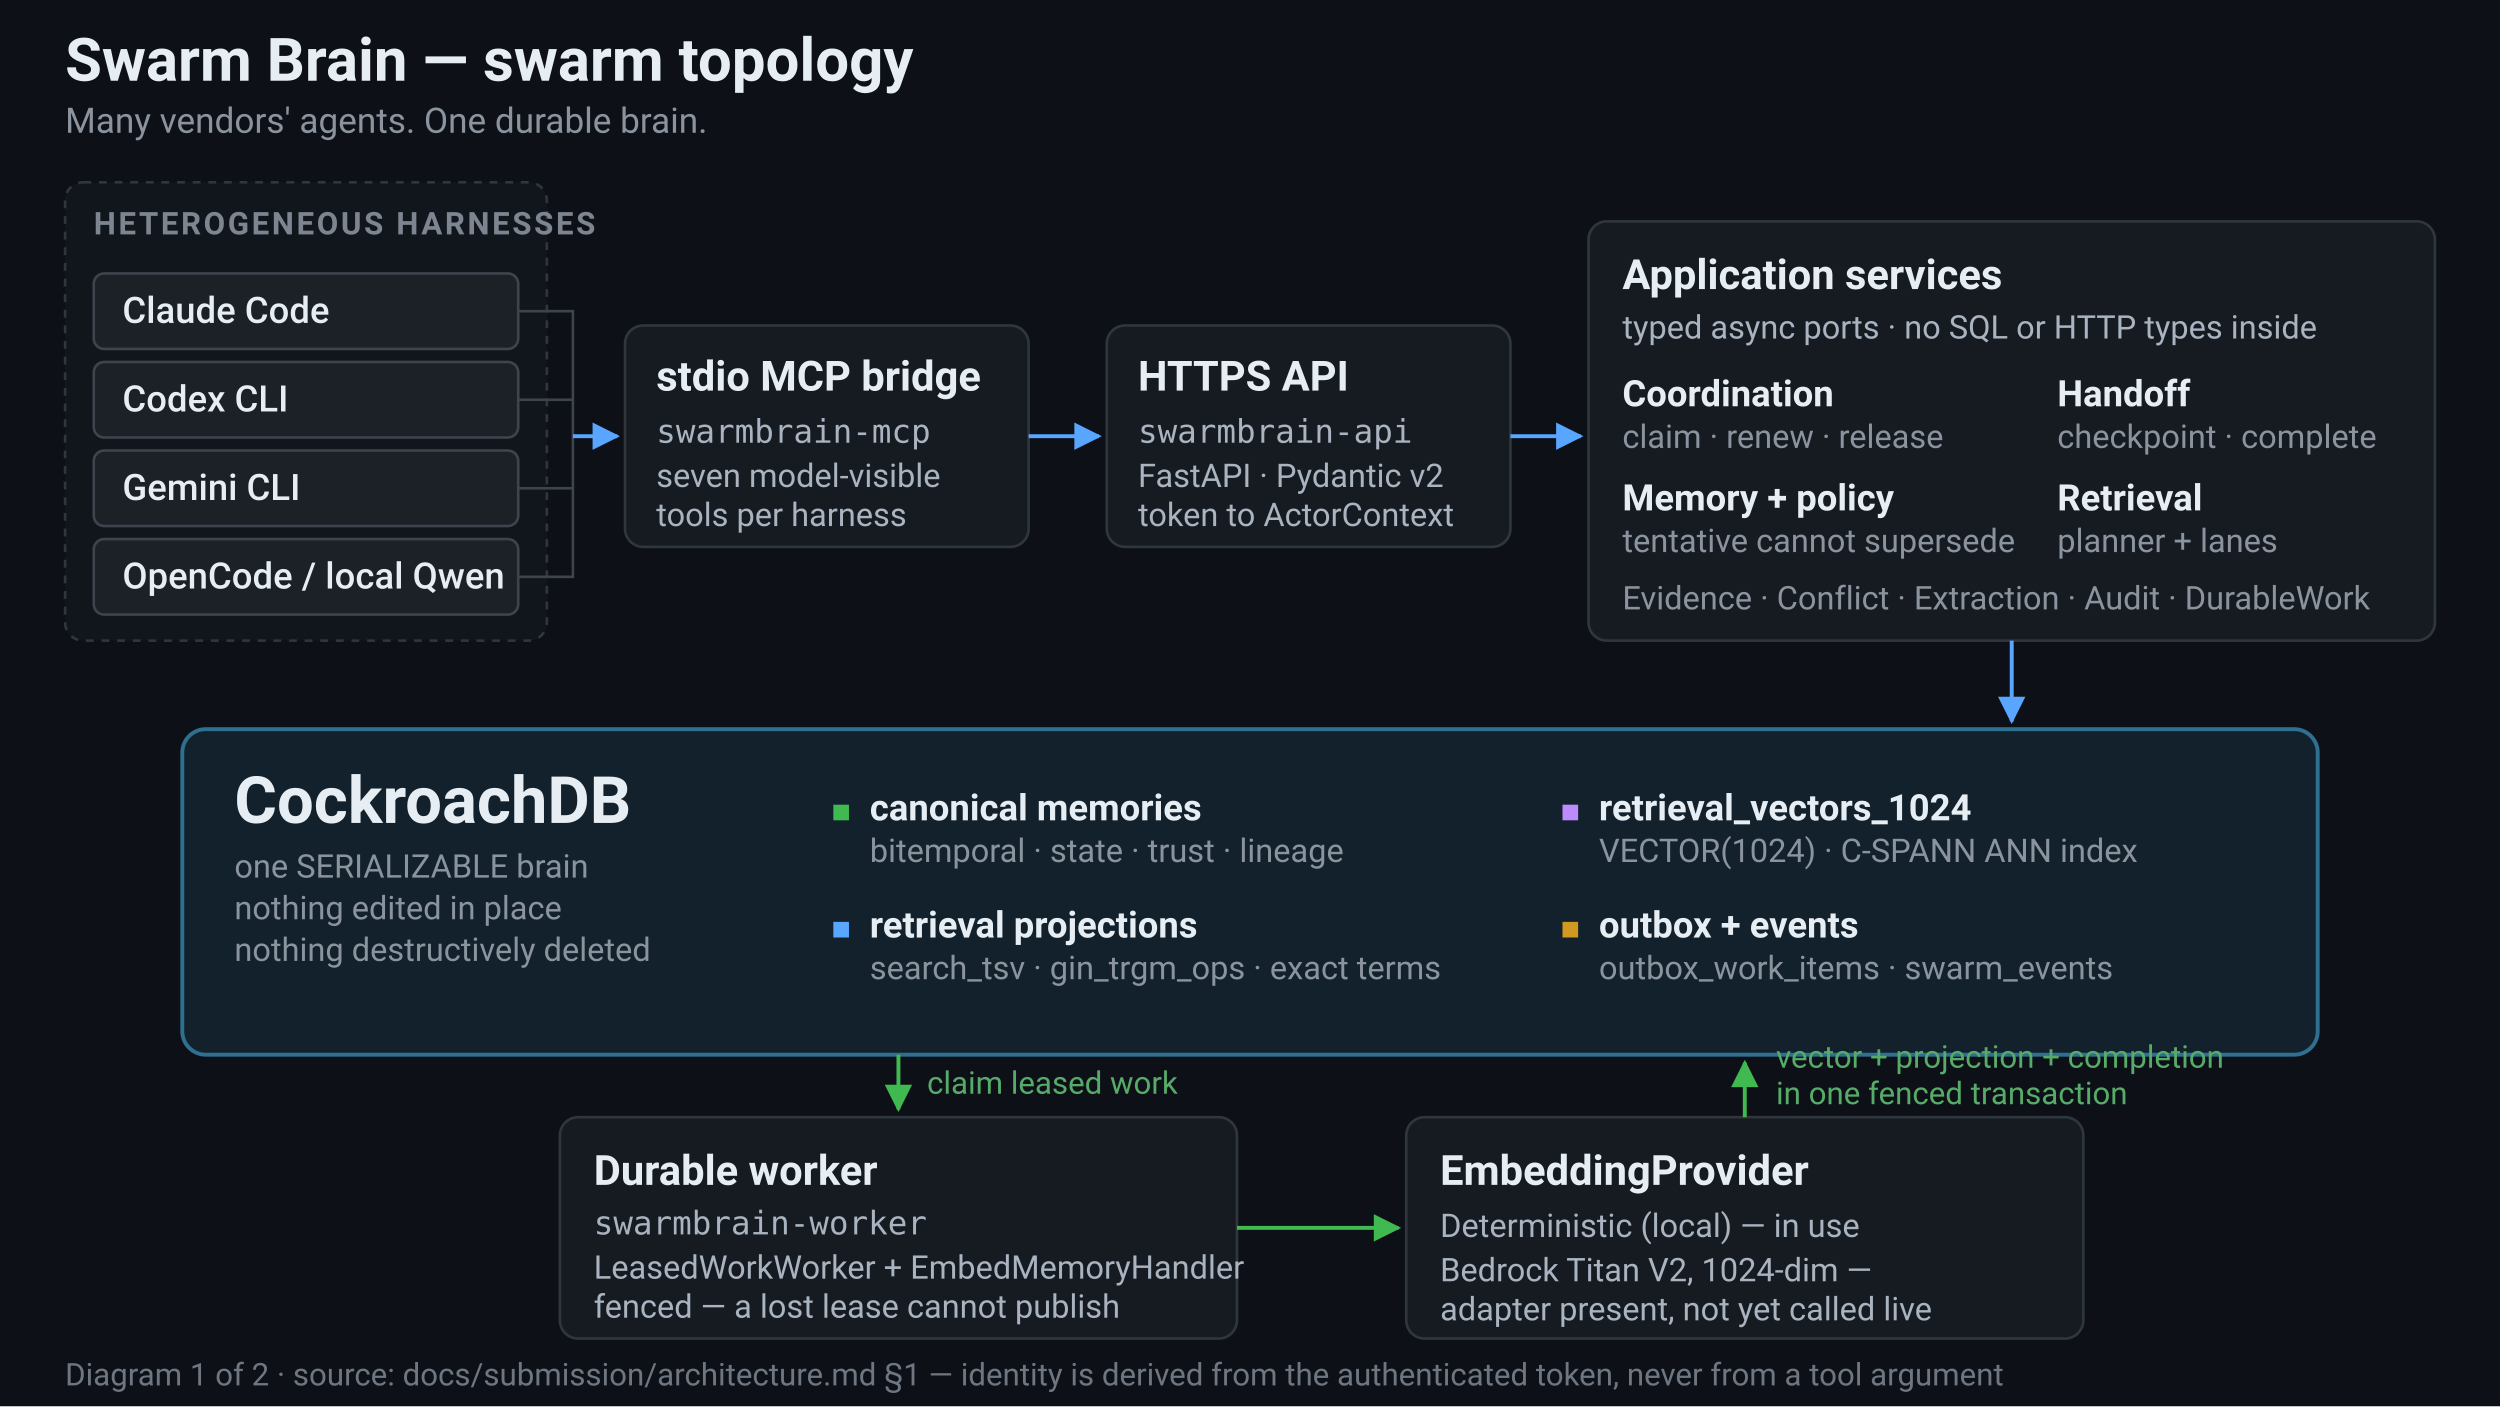
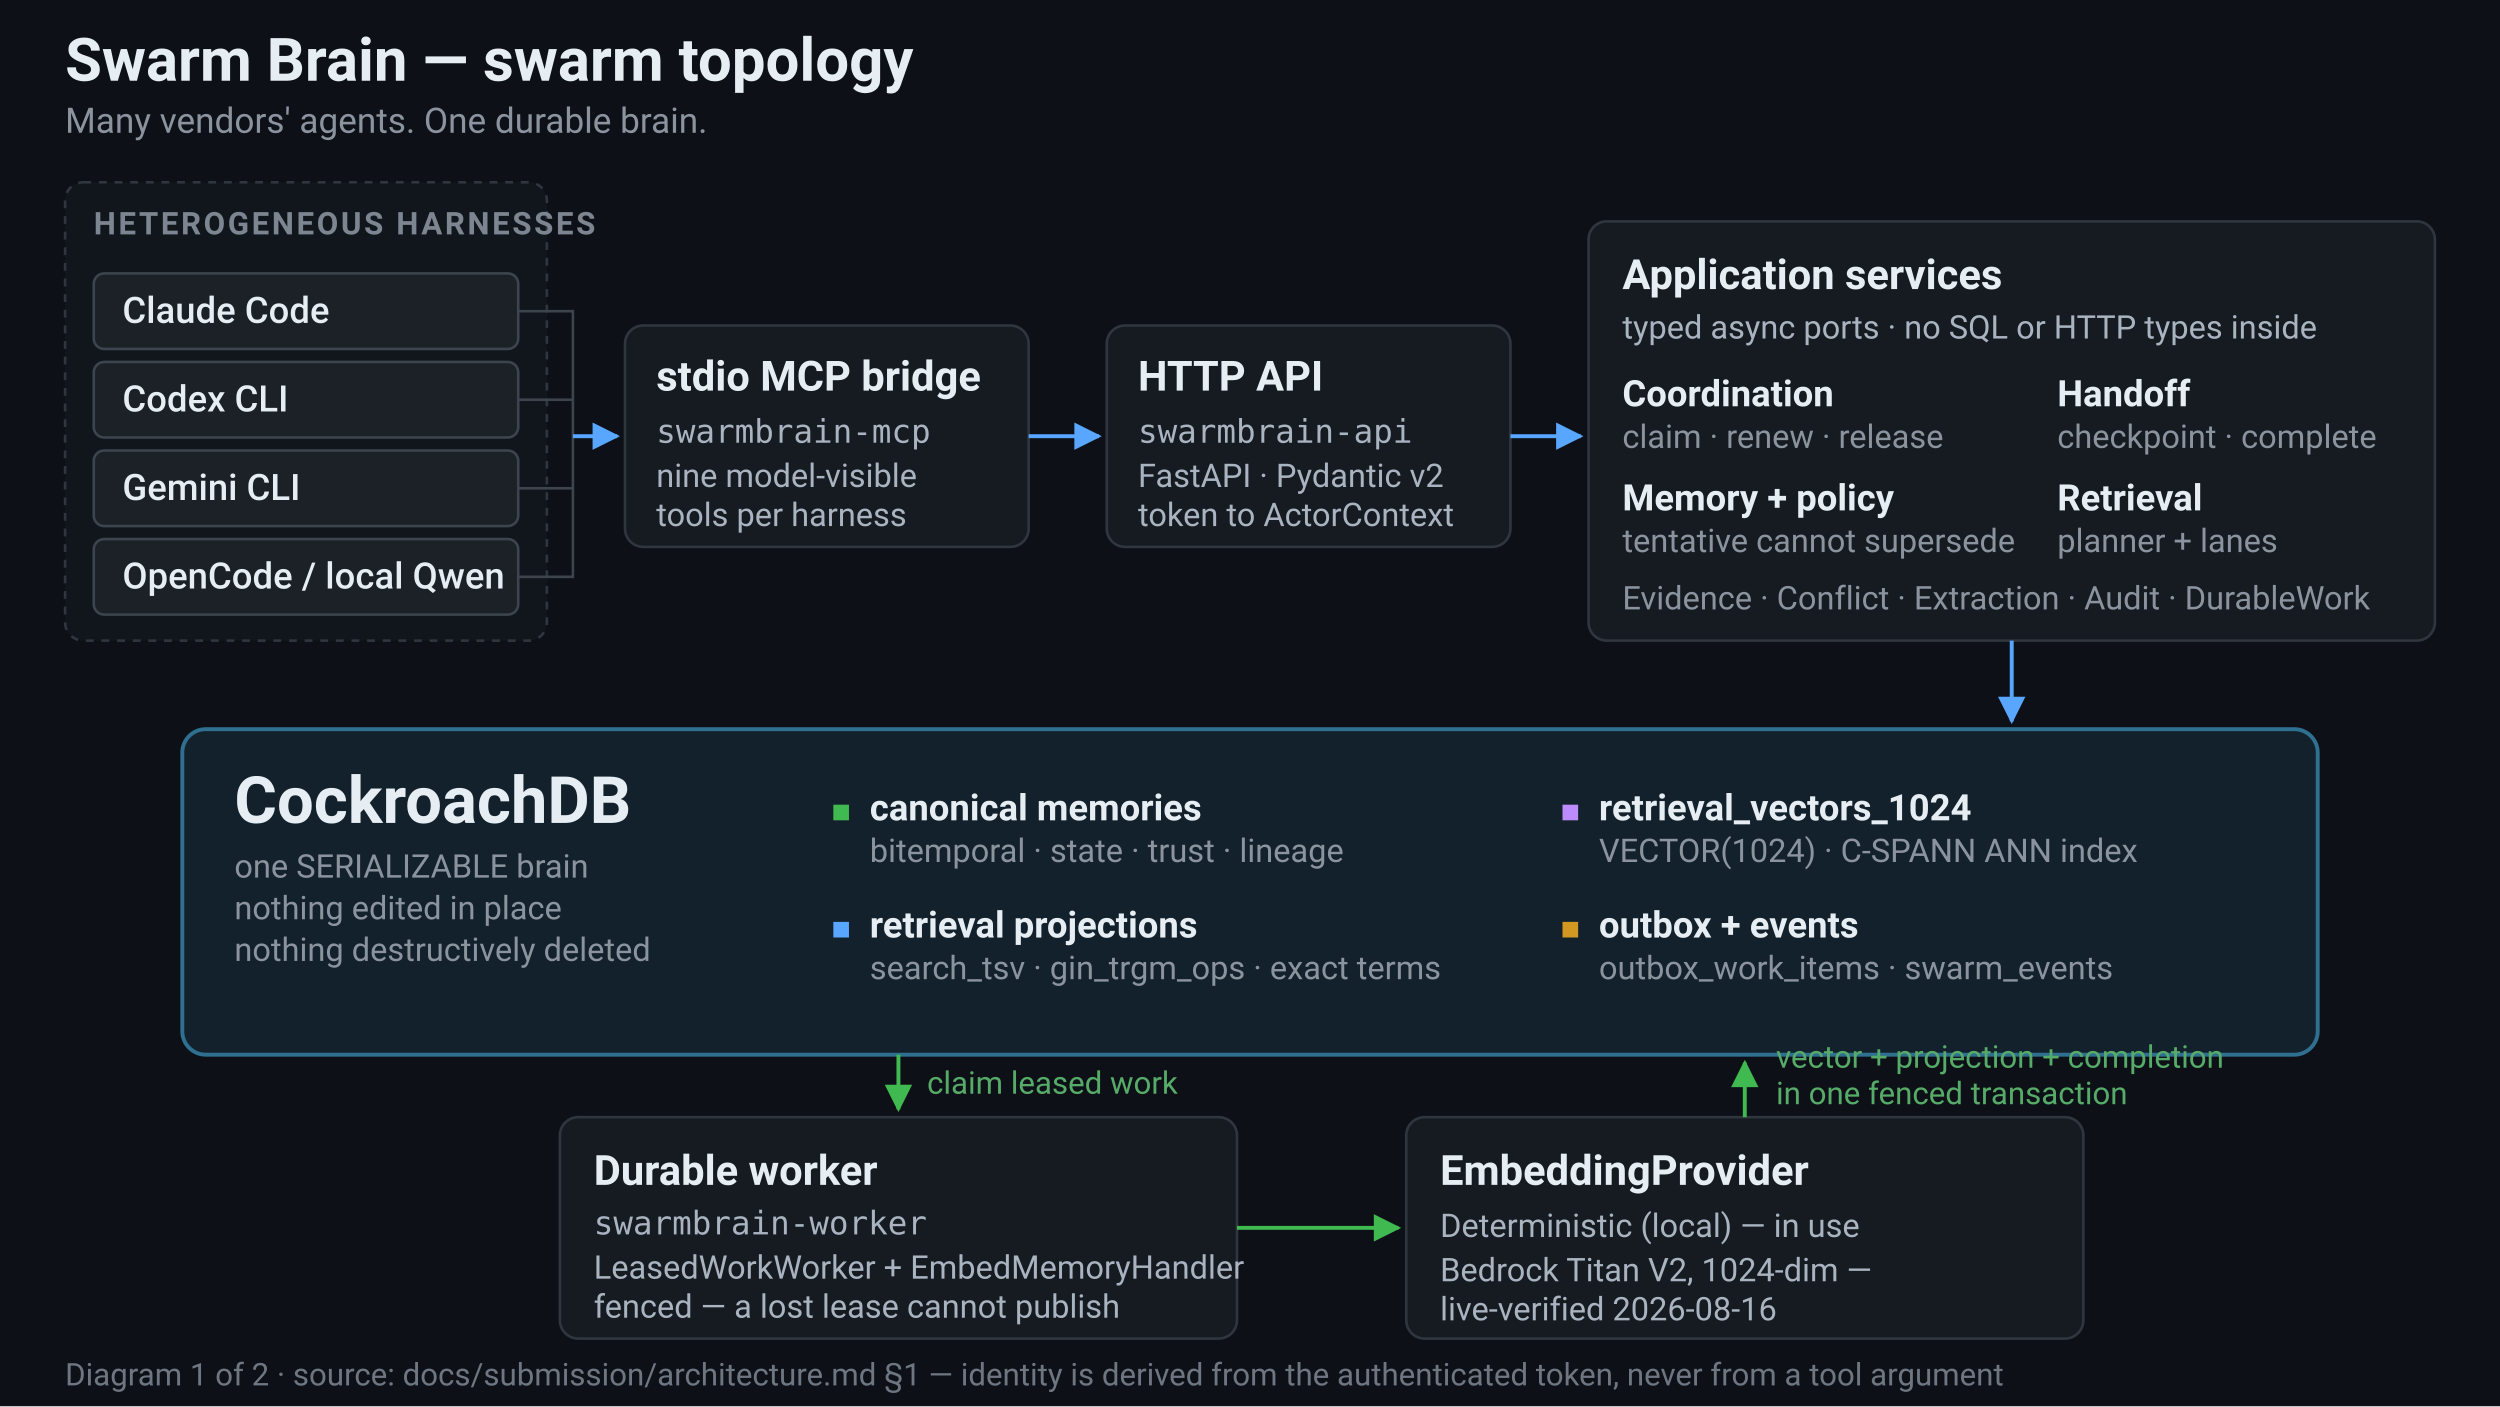
- <svg xmlns="http://www.w3.org/2000/svg" viewBox="0 0 1920 1080" width="1920" height="1080" role="img" aria-label="Swarm Brain topology: heterogeneous agent harnesses to stdio MCP bridges to HTTPS API to application services to CockroachDB, with a fenced durable worker driving the vector plane">
+ <svg xmlns="http://www.w3.org/2000/svg" viewBox="0 0 1920 1080" width="1920" height="1080" role="img" aria-label="Swarm Brain topology: heterogeneous agent harnesses to stdio MCP bridges to HTTP API to application services to CockroachDB, with a fenced durable worker driving the vector plane">
  <style>
    .bg    { fill: #0d1117; }
    .panel { fill: #161b22; stroke: #30363d; stroke-width: 2; }
    .chip  { fill: #1c2128; stroke: #3d444d; stroke-width: 2; }
    .db    { fill: #12212b; stroke: #2f6f8f; stroke-width: 3; }
    .grp   { fill: #11161d; stroke: #30363d; stroke-width: 2; stroke-dasharray: 6 6; }
    text   { font-family: -apple-system, BlinkMacSystemFont, "Segoe UI", Roboto, Helvetica, Arial, sans-serif; }
    .mono  { font-family: ui-monospace, SFMono-Regular, "SF Mono", Menlo, Consolas, monospace; }
    .h1    { fill: #e6edf3; font-size: 46px; font-weight: 700; }
    .h1s   { fill: #8b949e; font-size: 27px; }
    .dbh   { fill: #e6edf3; font-size: 50px; font-weight: 700; }
    .box-h { fill: #e6edf3; font-size: 32px; font-weight: 600; }
    .box-b { fill: #a9b4c0; font-size: 25px; }
    .chp   { fill: #e6edf3; font-size: 28px; font-weight: 500; }
    .grph  { fill: #7d8590; font-size: 24px; font-weight: 600; letter-spacing: 2px; }
    .edge  { fill: #6e9fd0; font-size: 24px; }
    .edgeg { fill: #57ab68; font-size: 24px; }
    .item  { fill: #e6edf3; font-size: 28px; font-weight: 600; }
    .itemb { fill: #8b949e; font-size: 25px; }
    .foot  { fill: #6e7681; font-size: 24px; }
    .arrow { stroke: #58a6ff; stroke-width: 3; fill: none; }
    .arrow2{ stroke: #3fb950; stroke-width: 3; fill: none; }
    .thin  { stroke: #3d444d; stroke-width: 2; fill: none; }
  </style>
  <defs>
    <marker id="ah" viewBox="0 0 10 10" refX="9" refY="5" markerWidth="7" markerHeight="7" orient="auto-start-reverse">
      <path d="M0,0 L10,5 L0,10 z" fill="#58a6ff" />
    </marker>
    <marker id="ag" viewBox="0 0 10 10" refX="9" refY="5" markerWidth="7" markerHeight="7" orient="auto-start-reverse">
      <path d="M0,0 L10,5 L0,10 z" fill="#3fb950" />
    </marker>
  </defs>
  <rect class="bg" x="0" y="0" width="1920" height="1080" />
  <text class="h1" x="50" y="62">Swarm Brain — swarm topology</text>
  <text class="h1s" x="50" y="102">Many vendors' agents. One durable brain.</text>
  <rect class="grp" x="50" y="140" width="370" height="352" rx="14" />
  <text class="grph" x="72" y="180">HETEROGENEOUS HARNESSES</text>
  <rect class="chip" x="72" y="210" width="326" height="58" rx="8" />
  <text class="chp" x="94" y="248">Claude Code</text>
  <rect class="chip" x="72" y="278" width="326" height="58" rx="8" />
  <text class="chp" x="94" y="316">Codex CLI</text>
  <rect class="chip" x="72" y="346" width="326" height="58" rx="8" />
  <text class="chp" x="94" y="384">Gemini CLI</text>
  <rect class="chip" x="72" y="414" width="326" height="58" rx="8" />
  <text class="chp" x="94" y="452">OpenCode / local Qwen</text>
  <path class="thin" d="M398,239 L440,239 L440,443 L398,443" />
  <path class="thin" d="M398,307 L440,307" />
  <path class="thin" d="M398,375 L440,375" />
  <path class="arrow" d="M440,335 L474,335" marker-end="url(#ah)" />
  <rect class="panel" x="480" y="250" width="310" height="170" rx="14" />
  <text class="box-h" x="504" y="300">stdio MCP bridge</text>
  <text class="box-b mono" x="504" y="340">swarmbrain-mcp</text>
-   <text class="box-b" x="504" y="374">seven model-visible</text>
+   <text class="box-b" x="504" y="374">nine model-visible</text>
  <text class="box-b" x="504" y="404">tools per harness</text>
  <path class="arrow" d="M790,335 L844,335" marker-end="url(#ah)" />
  <rect class="panel" x="850" y="250" width="310" height="170" rx="14" />
-   <text class="box-h" x="874" y="300">HTTPS API</text>
+   <text class="box-h" x="874" y="300">HTTP API</text>
  <text class="box-b mono" x="874" y="340">swarmbrain-api</text>
  <text class="box-b" x="874" y="374">FastAPI · Pydantic v2</text>
  <text class="box-b" x="874" y="404">token to ActorContext</text>
  <path class="arrow" d="M1160,335 L1214,335" marker-end="url(#ah)" />
  <rect class="panel" x="1220" y="170" width="650" height="322" rx="14" />
  <text class="box-h" x="1246" y="222">Application services</text>
  <text class="box-b" x="1246" y="260">typed async ports · no SQL or HTTP types inside</text>
  <text class="item" x="1246" y="312">Coordination</text>
  <text class="itemb" x="1246" y="344">claim · renew · release</text>
  <text class="item" x="1246" y="392">Memory + policy</text>
  <text class="itemb" x="1246" y="424">tentative cannot supersede</text>
  <text class="item" x="1580" y="312">Handoff</text>
  <text class="itemb" x="1580" y="344">checkpoint · complete</text>
  <text class="item" x="1580" y="392">Retrieval</text>
  <text class="itemb" x="1580" y="424">planner + lanes</text>
  <text class="itemb" x="1246" y="468">Evidence · Conflict · Extraction · Audit · DurableWork</text>
  <path class="arrow" d="M1545,492 L1545,554" marker-end="url(#ah)" />
  <rect class="db" x="140" y="560" width="1640" height="250" rx="18" />
  <text class="dbh" x="180" y="632">CockroachDB</text>
  <text class="itemb" x="180" y="674">one SERIALIZABLE brain</text>
  <text class="itemb" x="180" y="706">nothing edited in place</text>
  <text class="itemb" x="180" y="738">nothing destructively deleted</text>
  <rect x="640" y="618" width="12" height="12" fill="#3fb950" />
  <text class="item" x="668" y="630">canonical memories</text>
  <text class="itemb" x="668" y="662">bitemporal · state · trust · lineage</text>
  <rect x="640" y="708" width="12" height="12" fill="#58a6ff" />
  <text class="item" x="668" y="720">retrieval projections</text>
  <text class="itemb" x="668" y="752">search_tsv · gin_trgm_ops · exact terms</text>
  <rect x="1200" y="618" width="12" height="12" fill="#bc8cff" />
  <text class="item" x="1228" y="630">retrieval_vectors_1024</text>
  <text class="itemb" x="1228" y="662">VECTOR(1024) · C-SPANN ANN index</text>
  <rect x="1200" y="708" width="12" height="12" fill="#d29922" />
  <text class="item" x="1228" y="720">outbox + events</text>
  <text class="itemb" x="1228" y="752">outbox_work_items · swarm_events</text>
  <path class="arrow2" d="M690,810 L690,852" marker-end="url(#ag)" />
  <text class="edgeg" x="712" y="840">claim leased work</text>
  <rect class="panel" x="430" y="858" width="520" height="170" rx="14" />
  <text class="box-h" x="456" y="910">Durable worker</text>
  <text class="box-b mono" x="456" y="948">swarmbrain-worker</text>
  <text class="box-b" x="456" y="982">LeasedWorkWorker + EmbedMemoryHandler</text>
  <text class="box-b" x="456" y="1012">fenced — a lost lease cannot publish</text>
  <path class="arrow2" d="M950,943 L1074,943" marker-end="url(#ag)" />
  <rect class="panel" x="1080" y="858" width="520" height="170" rx="14" />
  <text class="box-h" x="1106" y="910">EmbeddingProvider</text>
  <text class="box-b" x="1106" y="950">Deterministic (local) — in use</text>
  <text class="box-b" x="1106" y="984">Bedrock Titan V2, 1024-dim —</text>
-   <text class="box-b" x="1106" y="1014">adapter present, not yet called live</text>
+   <text class="box-b" x="1106" y="1014">live-verified 2026-08-16</text>
  <path class="arrow2" d="M1340,858 L1340,816" marker-end="url(#ag)" />
  <text class="edgeg" x="1364" y="820">vector + projection + completion</text>
  <text class="edgeg" x="1364" y="848">in one fenced transaction</text>
  <text class="foot" x="50" y="1064">Diagram 1 of 2 · source: docs/submission/architecture.md §1 — identity is derived from the authenticated token, never from a tool argument</text>
</svg>
